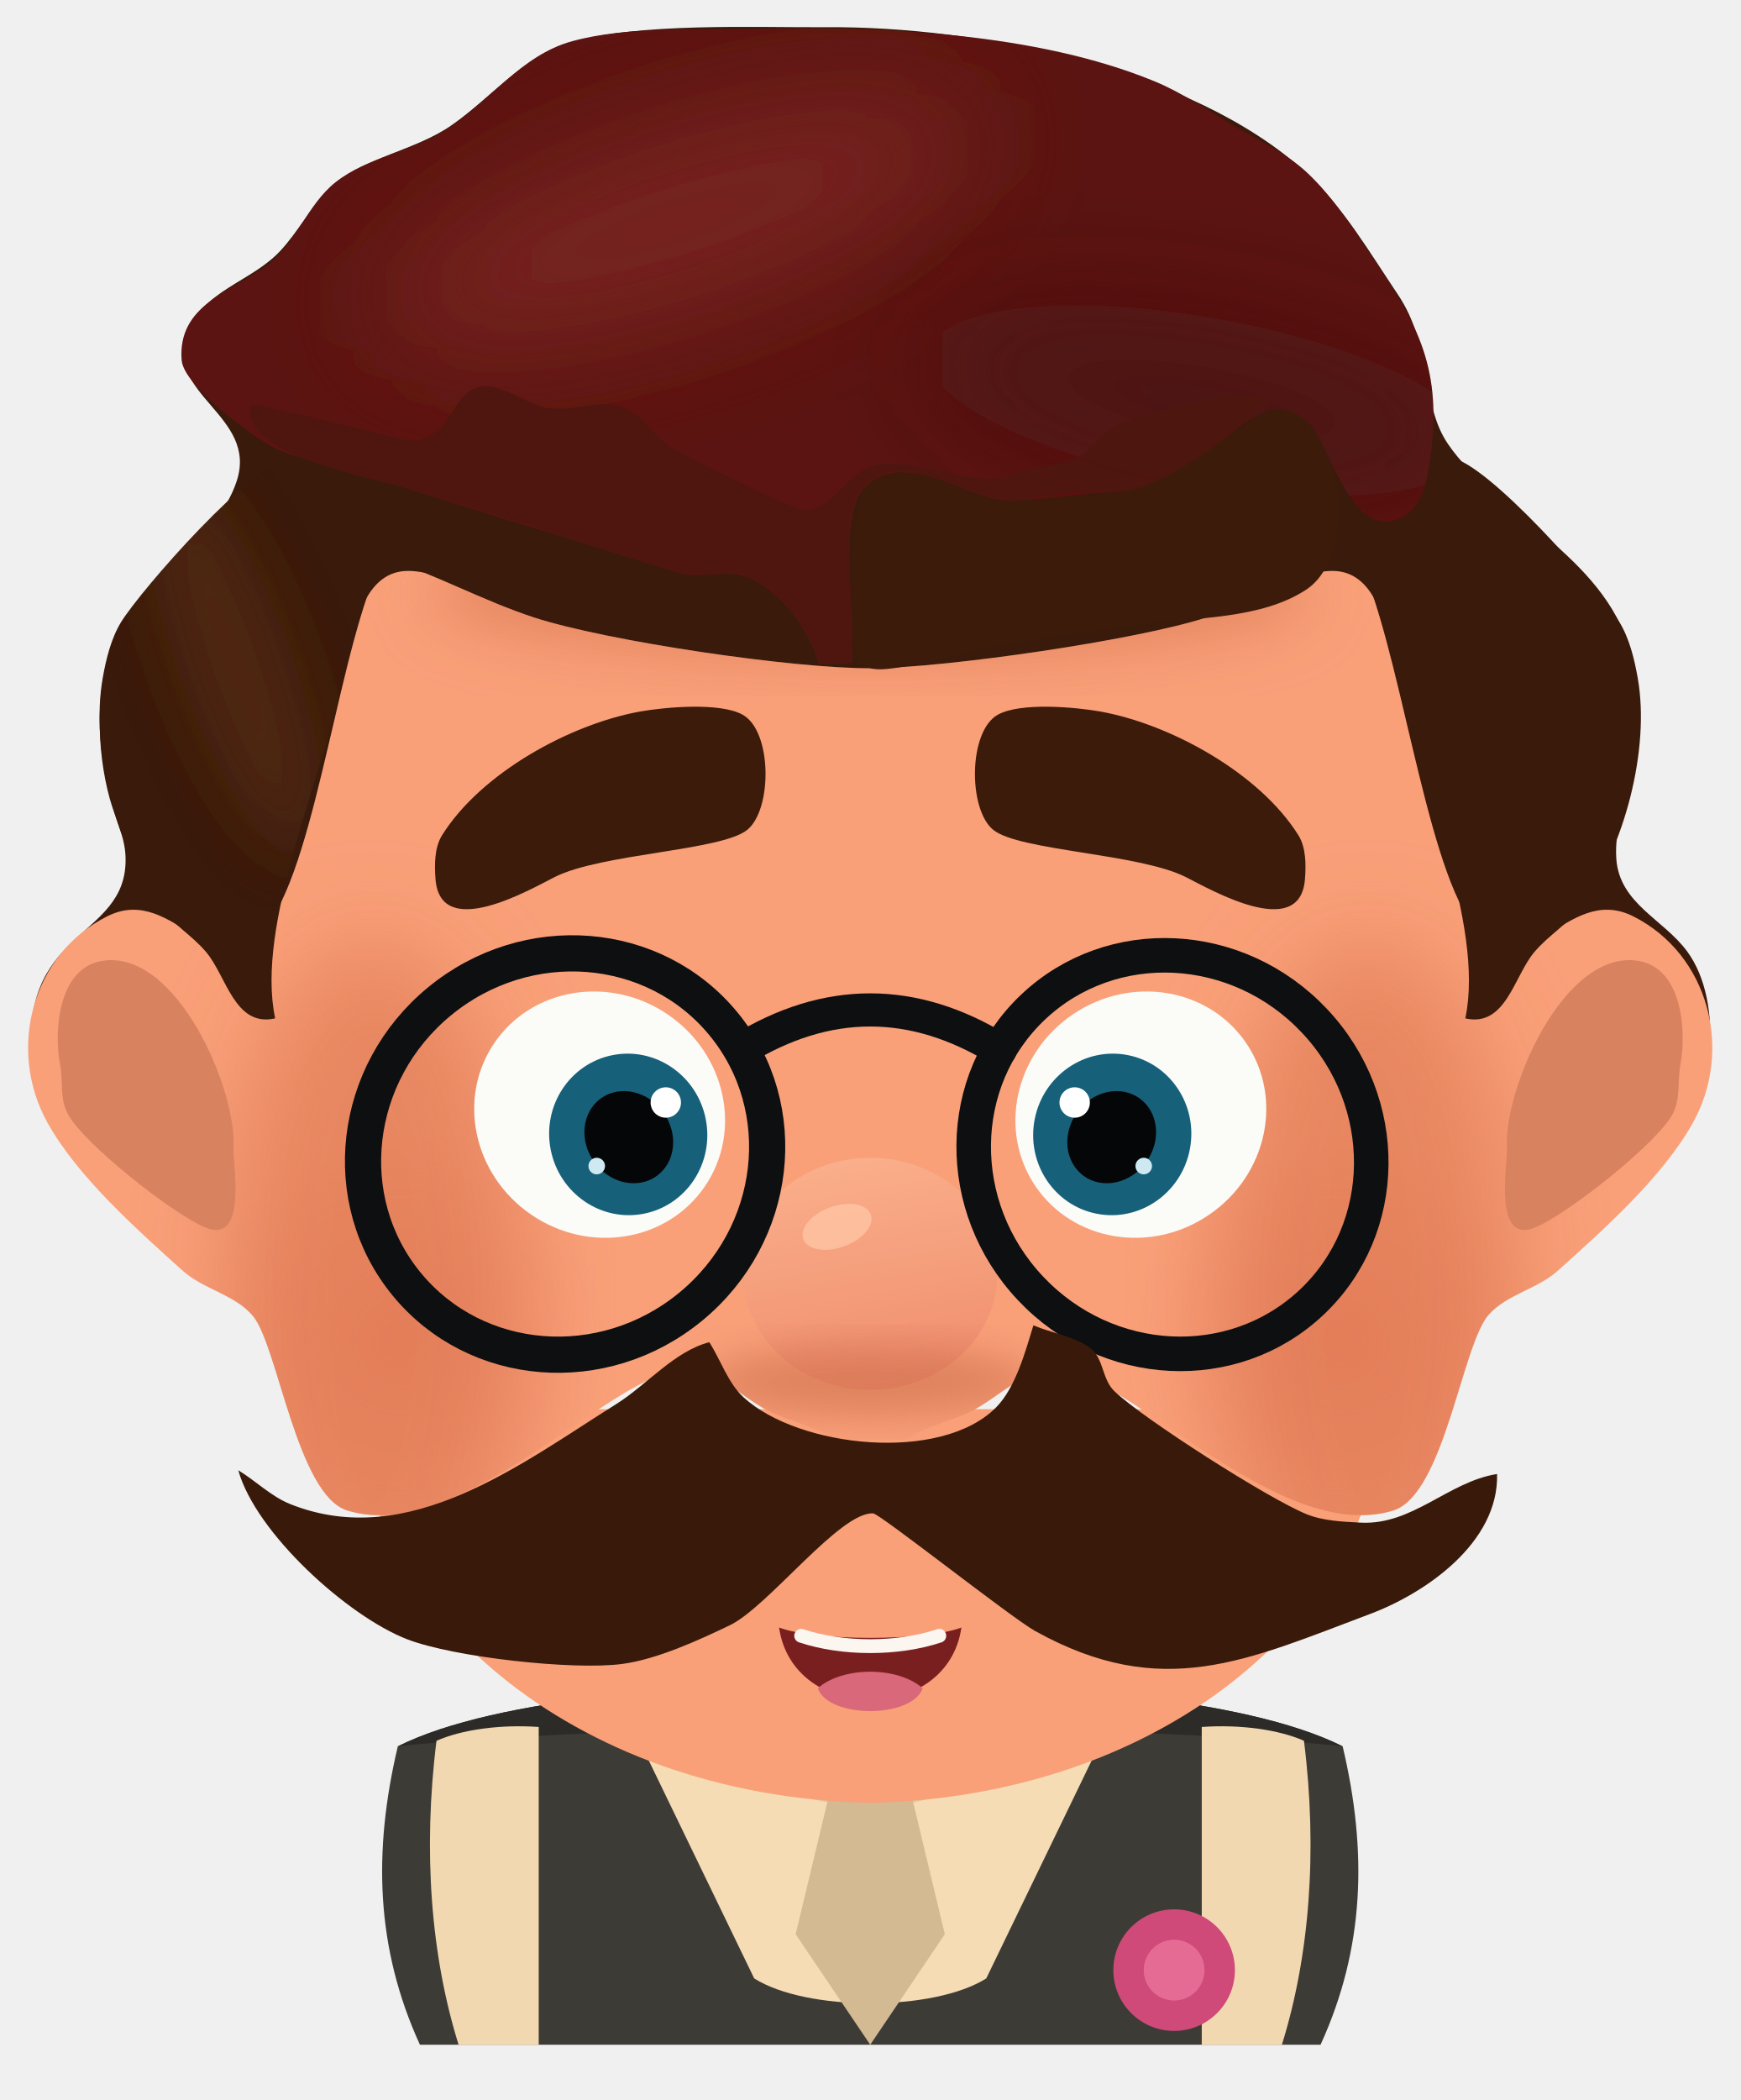
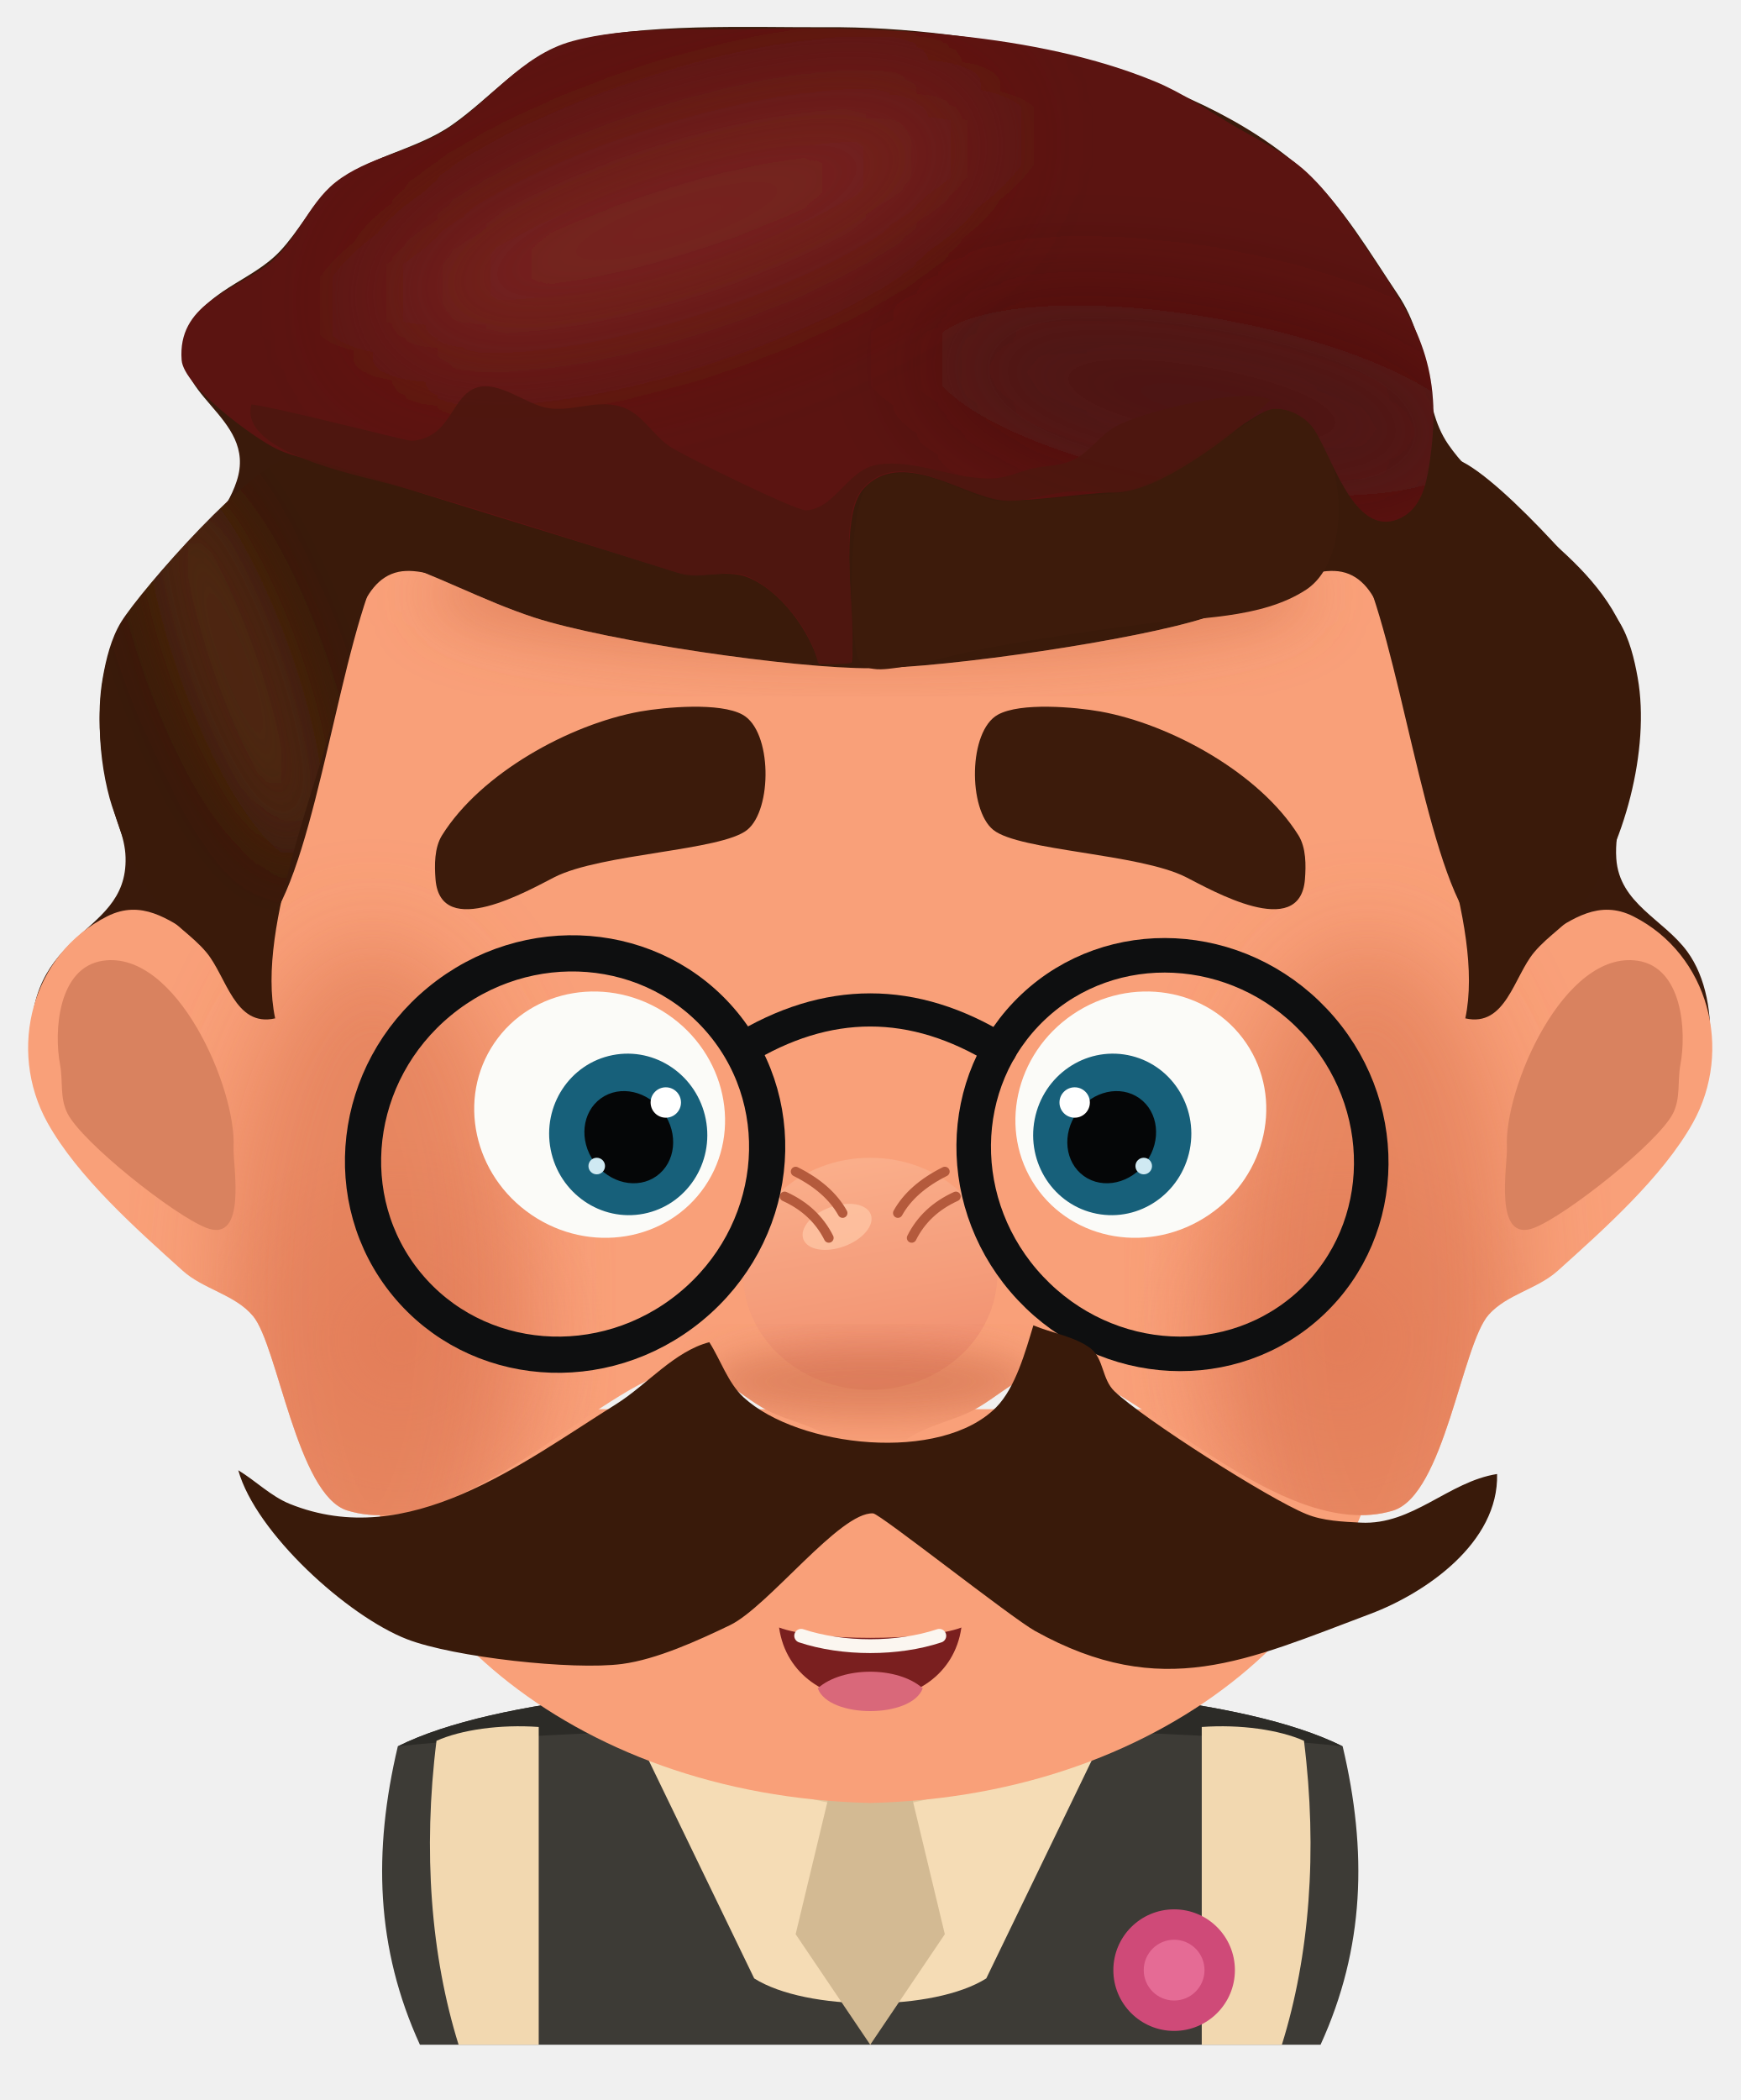
<svg xmlns="http://www.w3.org/2000/svg" viewBox="30 40 1260 1520">
  <defs>
    <radialGradient id="rho-gr-cheek-l" gradientUnits="userSpaceOnUse" cx="320.0" cy="1010.0" r="150.0">
      <stop offset="0" stop-color="#ee8a68" />
      <stop offset="1" stop-color="#ee8a68" stop-opacity="0" />
    </radialGradient>
    <clipPath id="rho-clip-cheek-l">
      <use href="#rho-p-head-skin" />
    </clipPath>
    <clipPath id="rho-clip-cheek-r">
      <use href="#rho-p-head-skin" />
    </clipPath>
    <filter id="rho-blur34" x="-30%" y="-30%" width="160%" height="160%">
      <feGaussianBlur stdDeviation="34" />
    </filter>
    <clipPath id="rho-clip-shade-face-l">
      <use href="#rho-p-head-skin" />
    </clipPath>
    <clipPath id="rho-clip-shade-face-r">
      <use href="#rho-p-head-skin" />
    </clipPath>
    <filter id="rho-blur22" x="-30%" y="-30%" width="160%" height="160%">
      <feGaussianBlur stdDeviation="22" />
    </filter>
    <clipPath id="rho-clip-shade-forehead">
      <use href="#rho-p-head-skin" />
    </clipPath>
    <filter id="rho-blur28" x="-30%" y="-30%" width="160%" height="160%">
      <feGaussianBlur stdDeviation="28" />
    </filter>
    <clipPath id="rho-clip-shade-jaw">
      <use href="#rho-p-lower-face" />
    </clipPath>
    <filter id="rho-blur24" x="-30%" y="-30%" width="160%" height="160%">
      <feGaussianBlur stdDeviation="24" />
    </filter>
    <clipPath id="rho-clip-hair-light-l">
      <use href="#rho-p-hair-side-l" />
    </clipPath>
    <filter id="rho-blur44" x="-30%" y="-30%" width="160%" height="160%">
      <feGaussianBlur stdDeviation="44" />
    </filter>
    <clipPath id="rho-clip-cap-light">
      <use href="#rho-p-cap" />
    </clipPath>
    <filter id="rho-blur40" x="-30%" y="-30%" width="160%" height="160%">
      <feGaussianBlur stdDeviation="40" />
    </filter>
    <clipPath id="rho-clip-cap-dark">
      <use href="#rho-p-cap" />
    </clipPath>
    <linearGradient id="rho-gr-nose" gradientUnits="userSpaceOnUse" x1="644.0" y1="871.4" x2="676.0" y2="1052.6">
      <stop offset="0" stop-color="#fbb08c" />
      <stop offset="1" stop-color="#ee8b6c" />
    </linearGradient>
    <filter id="rho-blur14" x="-30%" y="-30%" width="160%" height="160%">
      <feGaussianBlur stdDeviation="14" />
    </filter>
    <clipPath id="rho-clip-nose-shadow">
      <use href="#rho-p-head-skin" />
    </clipPath>
  </defs>
  <g id="rho-head-base">
    <path id="rho-p-head-base" d="M628.1 59.7C575.9 60.0 491.5 56.2 442.8 70.9C408.4 81.3 385.8 110.4 357.4 130.3C330.5 149.3 293.5 153.4 269.3 176.1C255.0 189.4 246.2 207.4 232.9 221.6C211.6 244.4 177.2 249.7 165.3 281.6C148.7 325.8 216.8 340.8 201.4 388.1C186.6 433.6 131.3 457.0 112.9 501.4C98.7 535.5 99.7 582.6 109.4 617.9C113.3 632.1 120.5 645.5 120.9 660.5C122.7 721.8 40.1 710.0 54.0 814.3C56.5 832.9 60.9 851.4 74.3 865.3C98.8 890.9 191.4 880.0 227.1 880.0C368.5 880.0 509.9 880.0 651.3 880.0C797.4 880.0 943.5 880.0 1089.5 880.0C1117.4 880.0 1223.5 888.5 1240.2 870.5C1271.0 837.3 1278.5 765.9 1251.6 728.9C1234.4 705.3 1202.3 694.2 1200.1 661.4C1197.3 619.2 1231.5 588.7 1209.9 510.4C1191.1 442.5 1112.2 410.8 1078.4 361.6C1057.9 331.7 1067.7 291.3 1041.8 252.9C1021.9 223.3 1002.2 189.5 975.7 165.1C892.8 89.0 737.5 58.9 628.1 59.7Z" fill="#3a1a0b" fill-rule="evenodd" />
  </g>
  <g id="rho-vest">
    <path d="M318 1304 C300 1380 302 1450 334 1520 L986 1520 C1018 1450 1020 1380 1002 1304 C930 1268 780 1258 660 1258 C540 1258 390 1268 318 1304 Z" fill="#3d3b36" />
  </g>
  <g id="rho-vest-shade">
    <path d="M318 1304 C390 1268 540 1258 660 1258 C780 1258 930 1268 1002 1304 C930 1296 780 1290 660 1290 C540 1290 390 1296 318 1304 Z" fill="#2c2b27" />
  </g>
  <g id="rho-sleeve-l">
-     <path d="M346 1300 C336 1380 342 1456 362 1520 L420 1520 L420 1290 C392 1288 364 1292 346 1300 Z" fill="#f2d8b0" />
+     <g id="rho-sleeve-l-art">
+       <path d="M346 1300 C336 1380 342 1456 362 1520 L420 1520 L420 1290 C392 1288 364 1292 346 1300 Z" fill="#f2d8b0" />
+     </g>
  </g>
  <g id="rho-sleeve-r">
-     <use href="#rho-sleeve-l" transform="translate(1320.0 0) scale(-1 1)" />
+     <use href="#rho-sleeve-l-art" transform="translate(1320.0 0) scale(-1 1)" />
  </g>
  <g id="rho-shirt">
    <path d="M486 1286 C560 1318 612 1332 660 1332 C708 1332 760 1318 834 1286 L744 1472 C706 1496 614 1496 576 1472 Z" fill="#f5dcb5" />
  </g>
  <g id="rho-shirt-shade">
    <path d="M486 1286 C560 1318 612 1332 660 1332 C708 1332 760 1318 834 1286 C770 1318 710 1348 660 1348 C610 1348 550 1318 486 1286 Z" fill="#e2c79e" />
  </g>
  <g id="rho-tie">
    <path d="M630 1340 L690 1340 L714 1440 L660 1520 L606 1440 Z" fill="#d3ba93" />
  </g>
  <g id="rho-pin">
    <circle cx="880" cy="1466" r="44" fill="#cf4a78" />
  </g>
  <g id="rho-pin-core">
    <circle cx="880" cy="1466" r="22" fill="#e56b95" />
  </g>
  <g id="rho-head-skin">
    <path id="rho-p-head-skin" d="M307.3 443.5C276.0 504.6 260.3 658.4 224.7 708.1C185.6 762.7 157.3 678.3 107.7 703.2C53.0 730.6 35.0 799.6 64.3 852.5C86.2 891.9 129.0 929.8 162.2 959.7C177.4 973.4 200.1 976.9 213.2 992.6C231.1 1014.1 245.1 1122.1 281.4 1133.3C362.2 1158.2 466.9 1039.8 520.6 1031.8C547.7 1027.8 566.6 1052.5 589.3 1062.7C609.2 1071.6 635.1 1075.3 646.8 1095.9C664.1 1126.3 633.6 1153.7 613.5 1172.9C577.3 1207.5 528.0 1240.9 476.2 1245.0C456.9 1246.6 437.1 1243.3 417.6 1243.6C553.7 1360.4 766.1 1358.7 902.5 1243.7C883.0 1243.3 863.4 1246.5 844.1 1245.0C792.3 1241.1 742.9 1207.6 706.7 1173.1C686.6 1154.0 656.0 1126.6 673.1 1096.1C684.6 1075.5 710.6 1071.7 730.4 1062.8C753.1 1052.6 772.1 1028.0 799.1 1031.8C852.5 1039.4 957.2 1157.8 1038.4 1133.4C1075.6 1122.1 1088.2 1013.4 1107.8 991.5C1121.1 976.7 1142.7 973.2 1157.6 959.9C1190.9 930.0 1233.5 892.1 1255.5 852.8C1285.0 800.0 1267.1 730.9 1212.5 703.3C1162.5 678.1 1134.7 762.6 1095.4 708.3C1060.8 660.4 1043.1 504.7 1013.0 443.6C975.4 455.0 940.8 474.7 903.5 486.9C853.2 503.4 714.6 523.4 661.1 523.7C605.2 524.1 469.8 504.2 416.8 487.0C379.4 474.8 344.7 455.4 307.3 443.5Z" fill="#f9a079" fill-rule="evenodd" />
  </g>
  <g id="rho-lower-face">
    <path d="M290 1060 C290 1200 440 1340 660 1345 C880 1340 1030 1200 1030 1060 Z" fill="#f9a079" />
  </g>
  <g id="rho-cheek-l">
-     <g clip-path="url(#rho-clip-cheek-l)">
-       <circle cx="320" cy="1010" r="150" fill="url(#rho-gr-cheek-l)" opacity="0.85" />
+     <g id="rho-cheek-l-art">
+       <g clip-path="url(#rho-clip-cheek-l)">
+         <circle cx="320" cy="1010" r="150" fill="url(#rho-gr-cheek-l)" opacity="0.85" />
+       </g>
    </g>
  </g>
  <g id="rho-cheek-r">
    <g clip-path="url(#rho-clip-cheek-r)">
-       <use href="#rho-cheek-l" transform="translate(1320.0 0) scale(-1 1)" />
+       <use href="#rho-cheek-l-art" transform="translate(1320.0 0) scale(-1 1)" />
    </g>
  </g>
  <g id="rho-shade-face-l">
    <g clip-path="url(#rho-clip-shade-face-l)">
      <g filter="url(#rho-blur34)">
        <ellipse cx="300.0" cy="980.0" rx="110.0" ry="260.0" transform="rotate(0.0 300.0 980.0)" fill="#d9704c" opacity="0.55" />
      </g>
    </g>
  </g>
  <g id="rho-shade-face-r">
    <g clip-path="url(#rho-clip-shade-face-r)">
      <g filter="url(#rho-blur34)">
        <ellipse cx="1020.0" cy="980.0" rx="110.0" ry="260.0" transform="rotate(0.0 1020.0 980.0)" fill="#d9704c" opacity="0.55" />
      </g>
    </g>
  </g>
  <g id="rho-shade-forehead">
    <g clip-path="url(#rho-clip-shade-forehead)">
      <g filter="url(#rho-blur22)">
        <ellipse cx="660.0" cy="470.0" rx="320.0" ry="46.0" transform="rotate(0.0 660.0 470.0)" fill="#d06a46" opacity="0.5" />
      </g>
    </g>
  </g>
  <g id="rho-shade-jaw">
    <g clip-path="url(#rho-clip-shade-jaw)">
      <g filter="url(#rho-blur28)">
        <ellipse cx="660.0" cy="1290.0" rx="330.0" ry="50.0" transform="rotate(0.0 660.0 1290.0)" fill="#d4724d" opacity="0.55" />
      </g>
    </g>
  </g>
  <g id="rho-ear-inner-l">
-     <path id="rho-p-ear-inner-l" d="M104.4 735.4C72.0 740.3 68.9 786.4 73.5 810.7C75.7 822.6 73.2 834.6 78.8 845.8C89.5 867.0 156.1 919.7 179.3 928.7C209.3 940.3 198.5 883.1 199.1 870.7C201.3 827.9 157.8 727.4 104.4 735.4Z" fill="#d9825f" fill-rule="evenodd" />
+     <g id="rho-ear-inner-l-art">
+       <path id="rho-p-ear-inner-l" d="M104.4 735.4C72.0 740.3 68.9 786.4 73.5 810.7C75.7 822.6 73.2 834.6 78.8 845.8C89.5 867.0 156.1 919.7 179.3 928.7C209.3 940.3 198.5 883.1 199.1 870.7C201.3 827.9 157.8 727.4 104.4 735.4Z" fill="#d9825f" fill-rule="evenodd" />
+     </g>
  </g>
  <g id="rho-ear-inner-r">
-     <use href="#rho-ear-inner-l" transform="translate(1320.0 0) scale(-1 1)" />
+     <use href="#rho-ear-inner-l-art" transform="translate(1320.0 0) scale(-1 1)" />
  </g>
  <g id="rho-hair-side-l">
-     <path id="rho-p-hair-side-l" d="M229.2 777.1C214.8 709.3 263.7 601.8 278.6 531.5C283.7 507.2 289.0 460.0 318.6 453.9C345.4 448.4 392.2 478.6 419.0 487.0C462.1 500.4 574.8 518.4 619.7 518.0C615.7 496.4 588.7 459.1 565.5 454.9C553.5 452.8 541.5 459.5 529.0 457.3C509.5 454.0 489.5 445.7 470.5 439.7C435.0 428.5 263.6 369.2 240.1 371.3C214.2 373.6 132.7 466.1 117.7 490.2C110.4 502.1 106.8 517.0 104.4 530.6C95.2 582.2 114.2 653.8 145.2 695.8C154.7 708.8 169.0 716.9 179.3 729.2C194.0 746.6 199.9 783.8 229.2 777.1Z" fill="#3a1a0a" fill-rule="evenodd" />
+     <g id="rho-hair-side-l-art">
+       <path id="rho-p-hair-side-l" d="M229.2 777.1C214.8 709.3 263.7 601.8 278.6 531.5C283.7 507.2 289.0 460.0 318.6 453.9C345.4 448.4 392.2 478.6 419.0 487.0C462.1 500.4 574.8 518.4 619.7 518.0C615.7 496.4 588.7 459.1 565.5 454.9C553.5 452.8 541.5 459.5 529.0 457.3C509.5 454.0 489.5 445.7 470.5 439.7C435.0 428.5 263.6 369.2 240.1 371.3C214.2 373.6 132.7 466.1 117.7 490.2C110.4 502.1 106.8 517.0 104.4 530.6C95.2 582.2 114.2 653.8 145.2 695.8C154.7 708.8 169.0 716.9 179.3 729.2C194.0 746.6 199.9 783.8 229.2 777.1Z" fill="#3a1a0a" fill-rule="evenodd" />
+     </g>
  </g>
  <g id="rho-hair-light-l">
    <g clip-path="url(#rho-clip-hair-light-l)">
      <g filter="url(#rho-blur24)">
        <ellipse cx="200.0" cy="520.0" rx="40.0" ry="150.0" transform="rotate(-20.0 200.0 520.0)" fill="#5b2d14" opacity="0.6" />
      </g>
    </g>
  </g>
  <g id="rho-hair-side-r">
-     <use href="#rho-hair-side-l" transform="translate(1320.0 0) scale(-1 1)" />
+     <use href="#rho-hair-side-l-art" transform="translate(1320.0 0) scale(-1 1)" />
  </g>
  <g id="rho-hair-fringe">
    <path id="rho-p-hair-fringe" d="M951.2 335.7C942.1 336.3 873.3 394.0 841.2 396.7C828.5 397.7 758.9 404.0 752.5 402.8C724.3 397.4 688.8 369.4 659.8 389.6C643.1 401.2 644.2 508.0 652.7 519.1C657.4 525.1 666.3 524.8 673.0 524.1C695.3 521.8 717.2 514.5 739.2 510.2C778.6 502.6 818.2 496.8 857.8 491.7C895.3 486.8 942.9 488.3 975.6 466.8C1016.1 440.2 1002.0 332.7 951.2 335.7Z" fill="#3d1b0b" fill-rule="evenodd" />
  </g>
  <g id="rho-cap">
    <path id="rho-p-cap" d="M622.8 520.4C630.9 520.8 638.6 520.6 646.6 519.5C650.0 489.4 635.9 414.3 655.5 393.4C682.1 365.1 724.8 397.0 753.5 401.7C768.4 404.1 817.6 396.7 838.0 396.0C874.0 394.9 935.2 336.9 952.1 335.9C962.1 335.3 972.3 340.3 978.9 347.6C992.9 363.2 1008.7 431.8 1043.9 415.0C1058.5 407.9 1062.4 391.5 1064.6 376.9C1074.7 312.5 1060.1 279.5 1024.8 228.0C1010.2 206.6 995.2 182.6 976.1 164.8C961.3 151.0 941.5 141.7 924.2 131.6C905.1 120.4 886.2 107.2 865.7 98.8C780.0 63.6 668.4 58.9 576.8 60.9C534.7 61.9 485.1 58.7 444.3 69.8C406.8 80.0 384.2 114.1 352.8 134.0C328.2 149.7 295.9 153.7 272.9 171.9C252.2 188.3 244.2 216.8 222.7 232.5C197.3 251.0 158.4 260.7 161.5 300.7C163.0 319.6 213.4 357.0 230.8 365.2C244.8 371.8 261.8 373.7 276.6 378.5C357.3 404.3 438.6 428.6 519.5 454.1C536.5 459.4 555.5 451.6 571.3 457.9C595.1 467.4 616.1 496.6 622.8 520.4Z" fill="#5b1411" fill-rule="evenodd" />
  </g>
  <g id="rho-cap-light">
    <g clip-path="url(#rho-clip-cap-light)">
      <g filter="url(#rho-blur44)">
        <ellipse cx="520.0" cy="200.0" rx="230.0" ry="70.0" transform="rotate(-18.0 520.0 200.0)" fill="#842a24" opacity="0.7" />
      </g>
    </g>
  </g>
  <g id="rho-cap-dark">
    <g clip-path="url(#rho-clip-cap-dark)">
      <g filter="url(#rho-blur40)">
        <ellipse cx="900.0" cy="330.0" rx="200.0" ry="60.0" transform="rotate(10.0 900.0 330.0)" fill="#3d0d0c" opacity="0.5" />
      </g>
    </g>
  </g>
  <g id="rho-cap-brim">
    <path id="rho-p-cap-brim" d="M212.0 332.7C202.5 367.1 288.3 383.7 312.6 390.4C383.0 409.8 452.2 433.3 521.9 455.0C538.4 460.1 557.1 450.8 572.1 457.6C594.5 467.7 617.2 496.1 622.1 519.7C630.1 520.8 637.7 521.0 645.8 520.0C652.3 488.2 634.4 416.7 654.3 393.8C683.1 360.6 729.8 403.3 761.3 402.6C775.1 402.2 788.5 397.5 802.2 396.0C816.6 394.5 831.8 398.3 845.9 395.6C878.1 389.4 926.6 351.8 950.0 329.3C930.2 320.0 857.6 337.8 838.0 348.5C825.8 355.1 818.4 368.2 805.4 373.6C796.8 377.2 787.2 377.0 778.2 378.9C768.7 381.0 759.9 385.6 750.0 386.2C722.0 387.9 694.0 372.2 666.0 376.2C643.5 379.4 635.3 407.7 613.8 409.4C606.5 410.0 526.7 370.6 516.0 363.9C501.1 354.5 494.7 337.0 475.8 333.4C459.0 330.1 443.0 338.2 426.3 335.3C411.0 332.6 390.8 315.4 375.2 320.5C356.2 326.7 357.1 356.5 328.3 359.1C325.1 359.4 233.9 335.6 212.0 332.7Z" fill="#4d160e" fill-rule="evenodd" opacity="0.9" />
  </g>
  <g id="rho-nose">
    <ellipse cx="660.0" cy="962.0" rx="92.0" ry="84.0" transform="rotate(0.0 660.0 962.0)" fill="url(#rho-gr-nose)" opacity="0.95" />
  </g>
  <g id="rho-nose-light">
    <ellipse cx="636.0" cy="928.0" rx="26.0" ry="15.0" transform="rotate(-20.0 636.0 928.0)" fill="#ffc9a8" opacity="0.7" />
  </g>
+   <g id="rho-nose-wrinkle-l">
+     <g id="rho-nose-wrinkle-l-art">
+       <path d="M606 888 Q630 900 640 918 M598 906 Q620 916 630 936" stroke="#b45a3c" stroke-width="7" stroke-linecap="round" fill="none" />
+     </g>
+   </g>
+   <g id="rho-nose-wrinkle-r">
+     <use href="#rho-nose-wrinkle-l-art" transform="translate(1320.0 0) scale(-1 1)" />
+   </g>
  <g id="rho-nose-shadow">
    <g clip-path="url(#rho-clip-nose-shadow)">
      <g filter="url(#rho-blur14)">
        <ellipse cx="660.0" cy="1040.0" rx="120.0" ry="26.0" transform="rotate(0.0 660.0 1040.0)" fill="#cf6e4c" opacity="0.6" />
      </g>
    </g>
  </g>
  <g id="rho-brow-l">
-     <path id="rho-p-brow-l" d="M493.4 555.0C442.1 564.3 378.0 599.8 350.0 644.6C344.4 653.6 344.5 666.3 345.3 676.5C348.9 721.3 413.4 684.0 431.4 674.9C465.3 657.7 552.0 655.9 570.9 640.7C589.2 626.0 589.1 569.2 567.6 557.3C551.2 548.2 511.5 551.8 493.4 555.0Z" fill="#3c1b0b" fill-rule="evenodd" />
+     <g id="rho-brow-l-art">
+       <path id="rho-p-brow-l" d="M493.4 555.0C442.1 564.3 378.0 599.8 350.0 644.6C344.4 653.6 344.5 666.3 345.3 676.5C348.9 721.3 413.4 684.0 431.4 674.9C465.3 657.7 552.0 655.9 570.9 640.7C589.2 626.0 589.1 569.2 567.6 557.3C551.2 548.2 511.5 551.8 493.4 555.0Z" fill="#3c1b0b" fill-rule="evenodd" />
+     </g>
  </g>
  <g id="rho-brow-r">
-     <use href="#rho-brow-l" transform="translate(1320.0 0) scale(-1 1)" />
+     <use href="#rho-brow-l-art" transform="translate(1320.0 0) scale(-1 1)" />
  </g>
  <g id="rho-eye-white-l">
-     <ellipse cx="464.1" cy="846.8" rx="87.7" ry="92.2" transform="rotate(124.2 464.1 846.8)" fill="#fbfbf8" />
+     <g id="rho-eye-white-l-art">
+       <ellipse cx="464.1" cy="846.8" rx="87.7" ry="92.2" transform="rotate(124.2 464.1 846.8)" fill="#fbfbf8" />
+     </g>
  </g>
  <g id="rho-eye-white-r">
-     <use href="#rho-eye-white-l" transform="translate(1320.0 0) scale(-1 1)" />
+     <use href="#rho-eye-white-l-art" transform="translate(1320.0 0) scale(-1 1)" />
  </g>
  <g id="rho-iris-l">
-     <ellipse cx="484.8" cy="861.1" rx="57.2" ry="58.5" transform="rotate(168.9 484.8 861.1)" fill="#17607a" />
+     <g id="rho-iris-l-art">
+       <ellipse cx="484.8" cy="861.1" rx="57.2" ry="58.5" transform="rotate(168.9 484.8 861.1)" fill="#17607a" />
+     </g>
  </g>
  <g id="rho-iris-r">
-     <use href="#rho-iris-l" transform="translate(1320.0 0) scale(-1 1)" />
+     <use href="#rho-iris-l-art" transform="translate(1320.0 0) scale(-1 1)" />
  </g>
  <g id="rho-pupil-l">
-     <ellipse cx="485.2" cy="863.1" rx="30.8" ry="34.6" transform="rotate(144.4 485.2 863.1)" fill="#050607" />
+     <g id="rho-pupil-l-art">
+       <ellipse cx="485.2" cy="863.1" rx="30.8" ry="34.6" transform="rotate(144.4 485.2 863.1)" fill="#050607" />
+     </g>
  </g>
  <g id="rho-pupil-r">
-     <use href="#rho-pupil-l" transform="translate(1320.0 0) scale(-1 1)" />
+     <use href="#rho-pupil-l-art" transform="translate(1320.0 0) scale(-1 1)" />
  </g>
  <g id="rho-glint-l">
-     <circle cx="512" cy="838" r="11" fill="#ffffff" />
+     <g id="rho-glint-l-art">
+       <circle cx="512" cy="838" r="11" fill="#ffffff" />
+     </g>
  </g>
  <g id="rho-glint-small-l">
-     <circle cx="462" cy="884" r="6" fill="#cfe9f2" />
+     <g id="rho-glint-small-l-art">
+       <circle cx="462" cy="884" r="6" fill="#cfe9f2" />
+     </g>
  </g>
  <g id="rho-glint-r">
-     <use href="#rho-glint-l" transform="translate(1320.0 0) scale(-1 1)" />
+     <use href="#rho-glint-l-art" transform="translate(1320.0 0) scale(-1 1)" />
  </g>
  <g id="rho-glint-small-r">
-     <use href="#rho-glint-small-l" transform="translate(1320.0 0) scale(-1 1)" />
+     <use href="#rho-glint-small-l-art" transform="translate(1320.0 0) scale(-1 1)" />
  </g>
  <g id="rho-glasses">
    <ellipse cx="439.1" cy="875.3" rx="143.1" ry="148.4" transform="rotate(50.6 439.1 875.3)" fill="none" stroke="#0e0f10" stroke-width="26.2" />
    <ellipse cx="878.8" cy="875.7" rx="141.2" ry="146.9" transform="rotate(136.7 878.8 875.7)" fill="none" stroke="#0e0f10" stroke-width="25.0" />
  </g>
  <g id="rho-glasses-bridge">
    <path d="M566 800 Q660 742 754 800" stroke="#0e0f10" stroke-width="24" stroke-linecap="round" fill="none" />
  </g>
  <g id="rho-mouth-shape">
    <path d="M594 1218 C604 1288 716 1288 726 1218 C700 1228 620 1228 594 1218 Z" fill="#7a1f1f" />
  </g>
  <g id="rho-mouth-tongue">
    <path d="M622 1262 C640 1246 680 1246 698 1262 C690 1284 630 1284 622 1262 Z" fill="#d9687a" />
  </g>
  <g id="rho-mouth-teeth">
    <path d="M610 1224 C640 1234 680 1234 710 1224" stroke="#fbf6f0" stroke-width="10" stroke-linecap="round" fill="none" />
  </g>
  <g id="rho-mustache">
    <path id="rho-p-mustache" d="M778.1 999.3C772.4 1018.1 765.2 1044.4 751.2 1058.6C711.2 1099.1 608.1 1087.9 568.3 1051.4C557.0 1041.0 551.7 1024.3 543.5 1011.5C518.3 1018.0 498.2 1042.4 476.4 1056.1C407.6 1099.2 325.6 1163.2 239.7 1128.5C226.0 1122.9 215.1 1111.8 202.5 1104.2C215.1 1149.5 281.6 1209.8 324.7 1226.5C358.3 1239.5 444.7 1249.1 480.3 1244.4C505.5 1241.1 535.6 1227.3 558.5 1216.3C586.2 1202.9 638.1 1134.1 662.1 1135.4C667.1 1135.7 761.8 1210.7 779.3 1220.5C871.5 1271.7 932.6 1241.7 1021.9 1208.2C1062.1 1193.1 1115.1 1156.6 1113.8 1106.9C1078.4 1112.5 1052.8 1144.0 1015.1 1142.1C1002.1 1141.4 987.8 1140.9 975.7 1135.9C948.4 1124.8 858.0 1067.2 836.8 1047.0C827.7 1038.3 829.1 1023.5 819.7 1016.1C808.4 1007.4 791.1 1004.8 778.1 999.3Z" fill="#391a0a" fill-rule="evenodd" />
  </g>
</svg>
